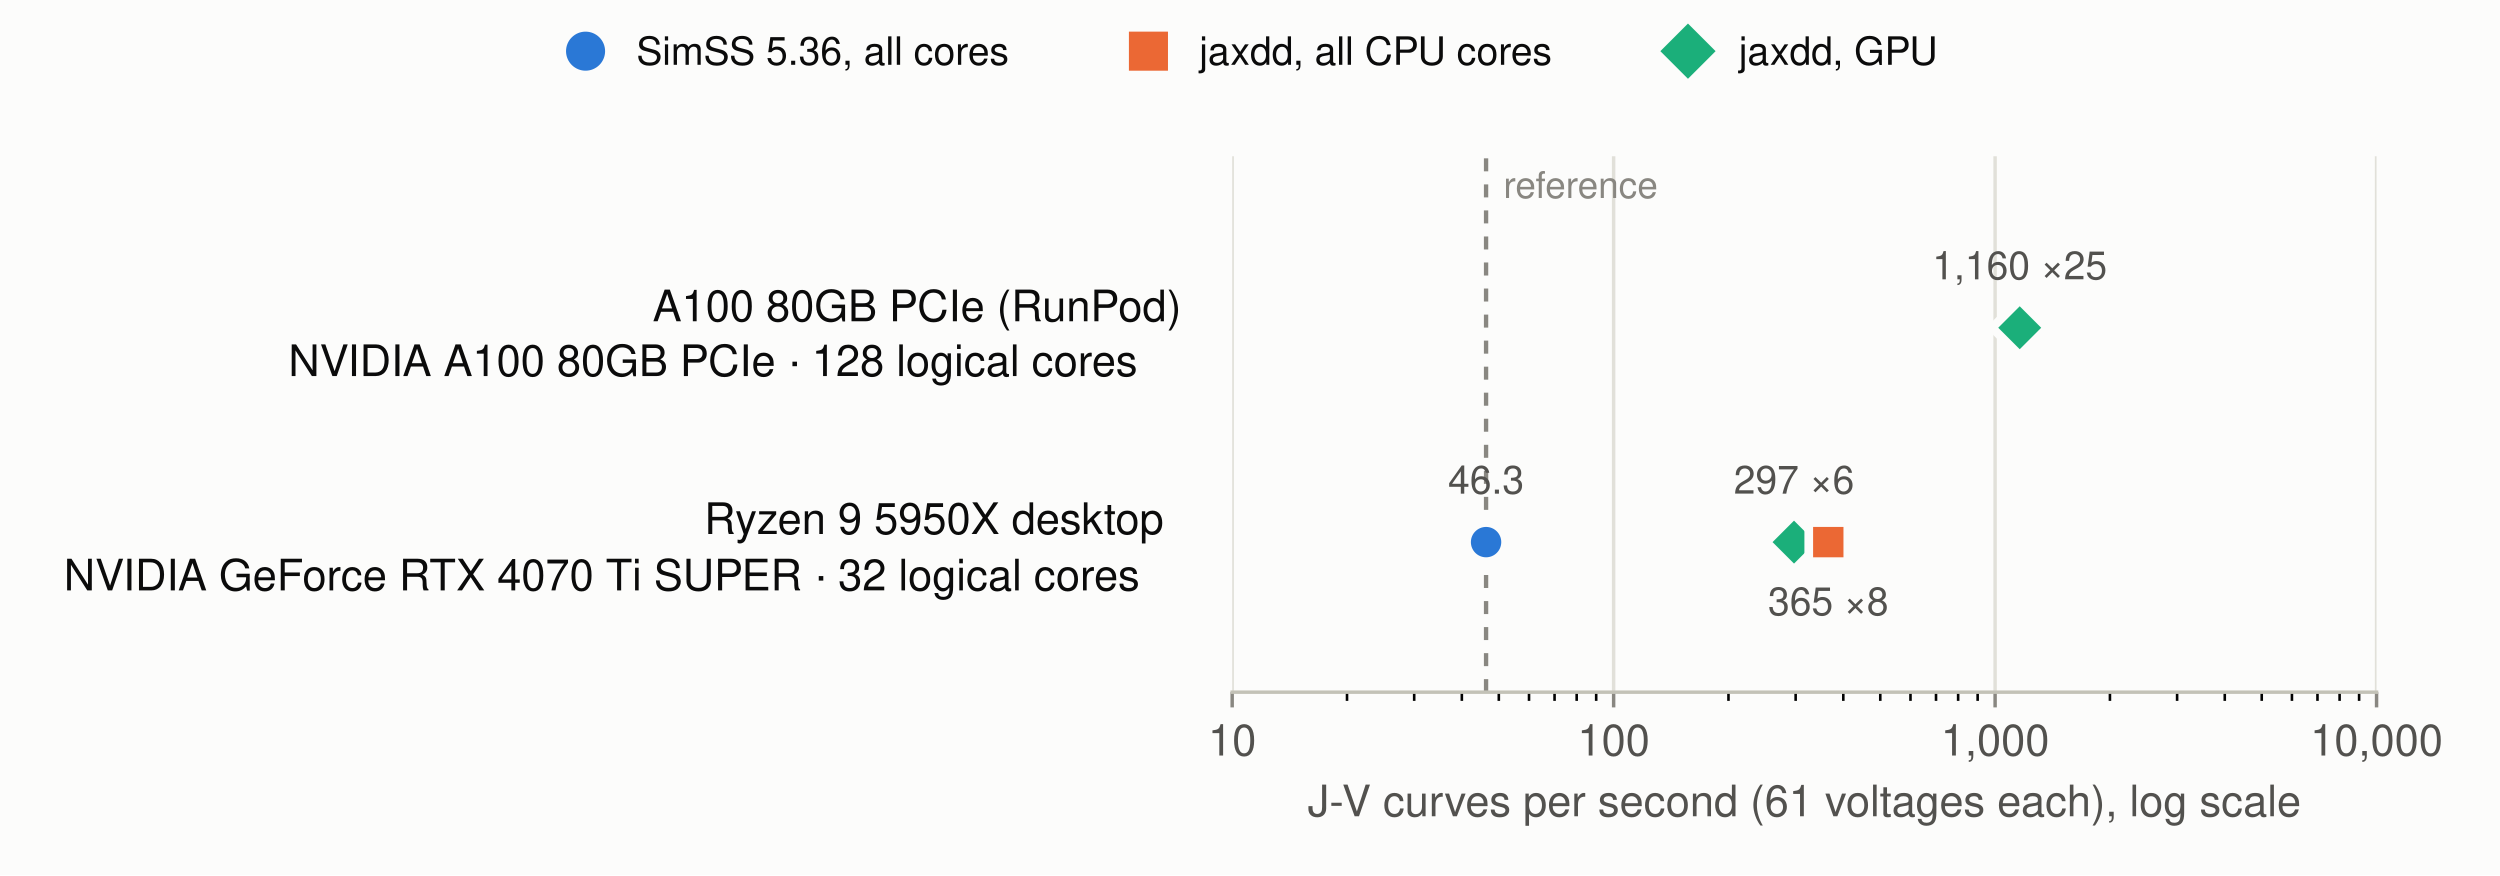
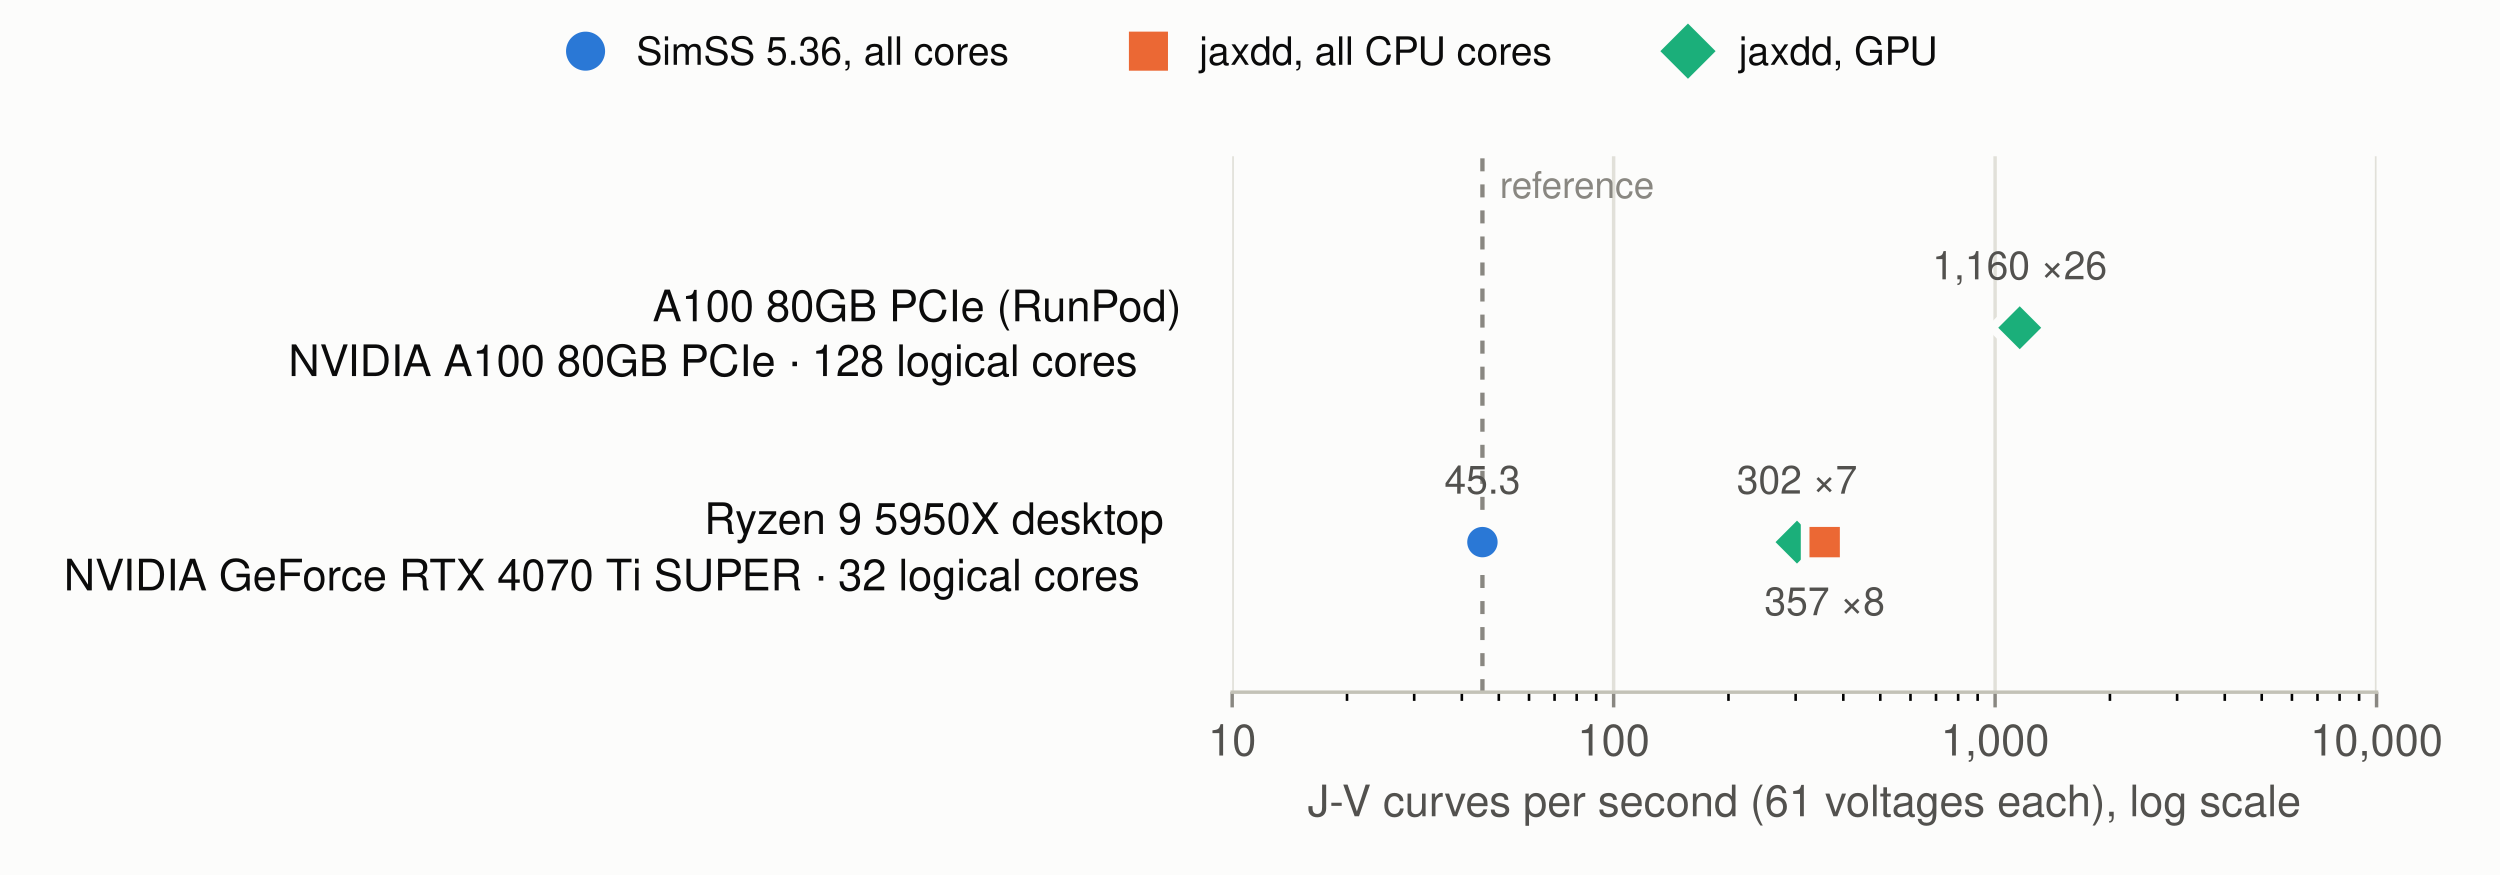
<svg xmlns="http://www.w3.org/2000/svg" xmlns:xlink="http://www.w3.org/1999/xlink" width="576pt" height="201.6pt" viewBox="0 0 576 201.6" version="1.1">
  <defs>
    <style type="text/css">*{stroke-linejoin: round; stroke-linecap: butt}</style>
  </defs>
  <g id="figure_1">
    <g id="patch_1">
      <path d="M 0 201.6  L 576 201.6  L 576 0  L 0 0  z " style="fill: #fcfcfb" />
    </g>
    <g id="axes_1">
      <g id="patch_2">
        <path d="M 283.895 159.478  L 547.56 159.478  L 547.56 36  L 283.895 36  z " style="fill: #fcfcfb" />
      </g>
      <g id="matplotlib.axis_1">
        <g id="xtick_1">
          <g id="line2d_1">
-             <path d="M 283.895 159.478  L 283.895 36  " clip-path="url(#pb7e7ce7e79)" style="fill: none; stroke: #e1e0d9; stroke-width: 0.8; stroke-linecap: square" />
+             <path d="M 283.895 159.478  L 283.895 36  " clip-path="url(#p0520788c5b)" style="fill: none; stroke: #e1e0d9; stroke-width: 0.8; stroke-linecap: square" />
          </g>
          <g id="line2d_2">
            <defs>
-               <path id="m33e68b8d4f" d="M 0 0  L 0 3.5  " style="stroke: #898781; stroke-width: 0.8" />
+               <path id="mabc359dbc2" d="M 0 0  L 0 3.5  " style="stroke: #898781; stroke-width: 0.8" />
            </defs>
            <g>
-               <use xlink:href="#m33e68b8d4f" x="283.895" y="159.478" style="fill: #898781; stroke: #898781; stroke-width: 0.8" />
+               <use xlink:href="#mabc359dbc2" x="283.895" y="159.478" style="fill: #898781; stroke: #898781; stroke-width: 0.8" />
            </g>
          </g>
          <g id="text_1">
            <text style="font-size: 10px; font-family: 'Segoe UI', 'Helvetica', 'Arial', 'DejaVu Sans', sans-serif; text-anchor: middle; fill: #52514e" x="283.895" y="174.075" transform="rotate(-0 283.895 174.0753)">10</text>
          </g>
        </g>
        <g id="xtick_2">
          <g id="line2d_3">
-             <path d="M 371.783 159.478  L 371.783 36  " clip-path="url(#pb7e7ce7e79)" style="fill: none; stroke: #e1e0d9; stroke-width: 0.8; stroke-linecap: square" />
+             <path d="M 371.783 159.478  L 371.783 36  " clip-path="url(#p0520788c5b)" style="fill: none; stroke: #e1e0d9; stroke-width: 0.8; stroke-linecap: square" />
          </g>
          <g id="line2d_4">
            <g>
-               <use xlink:href="#m33e68b8d4f" x="371.783" y="159.478" style="fill: #898781; stroke: #898781; stroke-width: 0.8" />
+               <use xlink:href="#mabc359dbc2" x="371.783" y="159.478" style="fill: #898781; stroke: #898781; stroke-width: 0.8" />
            </g>
          </g>
          <g id="text_2">
            <text style="font-size: 10px; font-family: 'Segoe UI', 'Helvetica', 'Arial', 'DejaVu Sans', sans-serif; text-anchor: middle; fill: #52514e" x="371.783" y="174.075" transform="rotate(-0 371.7833 174.0753)">100</text>
          </g>
        </g>
        <g id="xtick_3">
          <g id="line2d_5">
-             <path d="M 459.672 159.478  L 459.672 36  " clip-path="url(#pb7e7ce7e79)" style="fill: none; stroke: #e1e0d9; stroke-width: 0.8; stroke-linecap: square" />
+             <path d="M 459.672 159.478  L 459.672 36  " clip-path="url(#p0520788c5b)" style="fill: none; stroke: #e1e0d9; stroke-width: 0.8; stroke-linecap: square" />
          </g>
          <g id="line2d_6">
            <g>
-               <use xlink:href="#m33e68b8d4f" x="459.672" y="159.478" style="fill: #898781; stroke: #898781; stroke-width: 0.8" />
+               <use xlink:href="#mabc359dbc2" x="459.672" y="159.478" style="fill: #898781; stroke: #898781; stroke-width: 0.8" />
            </g>
          </g>
          <g id="text_3">
            <text style="font-size: 10px; font-family: 'Segoe UI', 'Helvetica', 'Arial', 'DejaVu Sans', sans-serif; text-anchor: middle; fill: #52514e" x="459.672" y="174.075" transform="rotate(-0 459.6717 174.0753)">1,000</text>
          </g>
        </g>
        <g id="xtick_4">
          <g id="line2d_7">
-             <path d="M 547.56 159.478  L 547.56 36  " clip-path="url(#pb7e7ce7e79)" style="fill: none; stroke: #e1e0d9; stroke-width: 0.8; stroke-linecap: square" />
+             <path d="M 547.56 159.478  L 547.56 36  " clip-path="url(#p0520788c5b)" style="fill: none; stroke: #e1e0d9; stroke-width: 0.8; stroke-linecap: square" />
          </g>
          <g id="line2d_8">
            <g>
-               <use xlink:href="#m33e68b8d4f" x="547.56" y="159.478" style="fill: #898781; stroke: #898781; stroke-width: 0.8" />
+               <use xlink:href="#mabc359dbc2" x="547.56" y="159.478" style="fill: #898781; stroke: #898781; stroke-width: 0.8" />
            </g>
          </g>
          <g id="text_4">
            <text style="font-size: 10px; font-family: 'Segoe UI', 'Helvetica', 'Arial', 'DejaVu Sans', sans-serif; text-anchor: middle; fill: #52514e" x="547.56" y="174.075" transform="rotate(-0 547.56 174.0753)">10,000</text>
          </g>
        </g>
        <g id="xtick_5">
          <g id="line2d_9">
            <defs>
-               <path id="m7af7638c60" d="M 0 0  L 0 2  " style="stroke: #000000; stroke-width: 0.6" />
+               <path id="mb9ab10955d" d="M 0 0  L 0 2  " style="stroke: #000000; stroke-width: 0.6" />
            </defs>
            <g>
-               <use xlink:href="#m7af7638c60" x="310.352" y="159.478" style="stroke: #000000; stroke-width: 0.6" />
+               <use xlink:href="#mb9ab10955d" x="310.352" y="159.478" style="stroke: #000000; stroke-width: 0.6" />
            </g>
          </g>
        </g>
        <g id="xtick_6">
          <g id="line2d_10">
            <g>
-               <use xlink:href="#m7af7638c60" x="325.828" y="159.478" style="stroke: #000000; stroke-width: 0.6" />
+               <use xlink:href="#mb9ab10955d" x="325.828" y="159.478" style="stroke: #000000; stroke-width: 0.6" />
            </g>
          </g>
        </g>
        <g id="xtick_7">
          <g id="line2d_11">
            <g>
-               <use xlink:href="#m7af7638c60" x="336.809" y="159.478" style="stroke: #000000; stroke-width: 0.6" />
+               <use xlink:href="#mb9ab10955d" x="336.809" y="159.478" style="stroke: #000000; stroke-width: 0.6" />
            </g>
          </g>
        </g>
        <g id="xtick_8">
          <g id="line2d_12">
            <g>
-               <use xlink:href="#m7af7638c60" x="345.326" y="159.478" style="stroke: #000000; stroke-width: 0.6" />
+               <use xlink:href="#mb9ab10955d" x="345.326" y="159.478" style="stroke: #000000; stroke-width: 0.6" />
            </g>
          </g>
        </g>
        <g id="xtick_9">
          <g id="line2d_13">
            <g>
-               <use xlink:href="#m7af7638c60" x="352.285" y="159.478" style="stroke: #000000; stroke-width: 0.6" />
+               <use xlink:href="#mb9ab10955d" x="352.285" y="159.478" style="stroke: #000000; stroke-width: 0.6" />
            </g>
          </g>
        </g>
        <g id="xtick_10">
          <g id="line2d_14">
            <g>
-               <use xlink:href="#m7af7638c60" x="358.169" y="159.478" style="stroke: #000000; stroke-width: 0.6" />
+               <use xlink:href="#mb9ab10955d" x="358.169" y="159.478" style="stroke: #000000; stroke-width: 0.6" />
            </g>
          </g>
        </g>
        <g id="xtick_11">
          <g id="line2d_15">
            <g>
-               <use xlink:href="#m7af7638c60" x="363.266" y="159.478" style="stroke: #000000; stroke-width: 0.6" />
+               <use xlink:href="#mb9ab10955d" x="363.266" y="159.478" style="stroke: #000000; stroke-width: 0.6" />
            </g>
          </g>
        </g>
        <g id="xtick_12">
          <g id="line2d_16">
            <g>
-               <use xlink:href="#m7af7638c60" x="367.762" y="159.478" style="stroke: #000000; stroke-width: 0.6" />
+               <use xlink:href="#mb9ab10955d" x="367.762" y="159.478" style="stroke: #000000; stroke-width: 0.6" />
            </g>
          </g>
        </g>
        <g id="xtick_13">
          <g id="line2d_17">
            <g>
-               <use xlink:href="#m7af7638c60" x="398.24" y="159.478" style="stroke: #000000; stroke-width: 0.6" />
+               <use xlink:href="#mb9ab10955d" x="398.24" y="159.478" style="stroke: #000000; stroke-width: 0.6" />
            </g>
          </g>
        </g>
        <g id="xtick_14">
          <g id="line2d_18">
            <g>
-               <use xlink:href="#m7af7638c60" x="413.717" y="159.478" style="stroke: #000000; stroke-width: 0.6" />
+               <use xlink:href="#mb9ab10955d" x="413.717" y="159.478" style="stroke: #000000; stroke-width: 0.6" />
            </g>
          </g>
        </g>
        <g id="xtick_15">
          <g id="line2d_19">
            <g>
-               <use xlink:href="#m7af7638c60" x="424.697" y="159.478" style="stroke: #000000; stroke-width: 0.6" />
+               <use xlink:href="#mb9ab10955d" x="424.697" y="159.478" style="stroke: #000000; stroke-width: 0.6" />
            </g>
          </g>
        </g>
        <g id="xtick_16">
          <g id="line2d_20">
            <g>
-               <use xlink:href="#m7af7638c60" x="433.215" y="159.478" style="stroke: #000000; stroke-width: 0.6" />
+               <use xlink:href="#mb9ab10955d" x="433.215" y="159.478" style="stroke: #000000; stroke-width: 0.6" />
            </g>
          </g>
        </g>
        <g id="xtick_17">
          <g id="line2d_21">
            <g>
-               <use xlink:href="#m7af7638c60" x="440.174" y="159.478" style="stroke: #000000; stroke-width: 0.6" />
+               <use xlink:href="#mb9ab10955d" x="440.174" y="159.478" style="stroke: #000000; stroke-width: 0.6" />
            </g>
          </g>
        </g>
        <g id="xtick_18">
          <g id="line2d_22">
            <g>
-               <use xlink:href="#m7af7638c60" x="446.058" y="159.478" style="stroke: #000000; stroke-width: 0.6" />
+               <use xlink:href="#mb9ab10955d" x="446.058" y="159.478" style="stroke: #000000; stroke-width: 0.6" />
            </g>
          </g>
        </g>
        <g id="xtick_19">
          <g id="line2d_23">
            <g>
-               <use xlink:href="#m7af7638c60" x="451.154" y="159.478" style="stroke: #000000; stroke-width: 0.6" />
+               <use xlink:href="#mb9ab10955d" x="451.154" y="159.478" style="stroke: #000000; stroke-width: 0.6" />
            </g>
          </g>
        </g>
        <g id="xtick_20">
          <g id="line2d_24">
            <g>
-               <use xlink:href="#m7af7638c60" x="455.65" y="159.478" style="stroke: #000000; stroke-width: 0.6" />
+               <use xlink:href="#mb9ab10955d" x="455.65" y="159.478" style="stroke: #000000; stroke-width: 0.6" />
            </g>
          </g>
        </g>
        <g id="xtick_21">
          <g id="line2d_25">
            <g>
-               <use xlink:href="#m7af7638c60" x="486.129" y="159.478" style="stroke: #000000; stroke-width: 0.6" />
+               <use xlink:href="#mb9ab10955d" x="486.129" y="159.478" style="stroke: #000000; stroke-width: 0.6" />
            </g>
          </g>
        </g>
        <g id="xtick_22">
          <g id="line2d_26">
            <g>
-               <use xlink:href="#m7af7638c60" x="501.605" y="159.478" style="stroke: #000000; stroke-width: 0.6" />
+               <use xlink:href="#mb9ab10955d" x="501.605" y="159.478" style="stroke: #000000; stroke-width: 0.6" />
            </g>
          </g>
        </g>
        <g id="xtick_23">
          <g id="line2d_27">
            <g>
-               <use xlink:href="#m7af7638c60" x="512.586" y="159.478" style="stroke: #000000; stroke-width: 0.6" />
+               <use xlink:href="#mb9ab10955d" x="512.586" y="159.478" style="stroke: #000000; stroke-width: 0.6" />
            </g>
          </g>
        </g>
        <g id="xtick_24">
          <g id="line2d_28">
            <g>
-               <use xlink:href="#m7af7638c60" x="521.103" y="159.478" style="stroke: #000000; stroke-width: 0.6" />
+               <use xlink:href="#mb9ab10955d" x="521.103" y="159.478" style="stroke: #000000; stroke-width: 0.6" />
            </g>
          </g>
        </g>
        <g id="xtick_25">
          <g id="line2d_29">
            <g>
-               <use xlink:href="#m7af7638c60" x="528.062" y="159.478" style="stroke: #000000; stroke-width: 0.6" />
+               <use xlink:href="#mb9ab10955d" x="528.062" y="159.478" style="stroke: #000000; stroke-width: 0.6" />
            </g>
          </g>
        </g>
        <g id="xtick_26">
          <g id="line2d_30">
            <g>
-               <use xlink:href="#m7af7638c60" x="533.946" y="159.478" style="stroke: #000000; stroke-width: 0.6" />
+               <use xlink:href="#mb9ab10955d" x="533.946" y="159.478" style="stroke: #000000; stroke-width: 0.6" />
            </g>
          </g>
        </g>
        <g id="xtick_27">
          <g id="line2d_31">
            <g>
-               <use xlink:href="#m7af7638c60" x="539.043" y="159.478" style="stroke: #000000; stroke-width: 0.6" />
+               <use xlink:href="#mb9ab10955d" x="539.043" y="159.478" style="stroke: #000000; stroke-width: 0.6" />
            </g>
          </g>
        </g>
        <g id="xtick_28">
          <g id="line2d_32">
            <g>
-               <use xlink:href="#m7af7638c60" x="543.538" y="159.478" style="stroke: #000000; stroke-width: 0.6" />
+               <use xlink:href="#mb9ab10955d" x="543.538" y="159.478" style="stroke: #000000; stroke-width: 0.6" />
            </g>
          </g>
        </g>
        <g id="text_5">
          <text style="font-size: 10px; font-family: 'Segoe UI', 'Helvetica', 'Arial', 'DejaVu Sans', sans-serif; text-anchor: middle; fill: #52514e" x="415.728" y="188.076" transform="rotate(-0 415.7275 188.0761)">J-V curves per second (61 voltages each), log scale</text>
        </g>
      </g>
      <g id="matplotlib.axis_2">
        <g id="ytick_1">
          <g id="line2d_33" />
          <g id="text_6">
            <text style="font-size: 10px; font-family: 'Segoe UI', 'Helvetica', 'Arial', 'DejaVu Sans', sans-serif; fill: #0b0b0b" transform="translate(162.2497 123.0336)">Ryzen 9 5950X desktop</text>
            <text style="font-size: 10px; font-family: 'Segoe UI', 'Helvetica', 'Arial', 'DejaVu Sans', sans-serif; fill: #0b0b0b" transform="translate(14.69969 136.0336)">NVIDIA GeForce RTX 4070 Ti SUPER · 32 logical cores</text>
          </g>
        </g>
        <g id="ytick_2">
          <g id="line2d_34" />
          <g id="text_7">
            <text style="font-size: 10px; font-family: 'Segoe UI', 'Helvetica', 'Arial', 'DejaVu Sans', sans-serif; fill: #0b0b0b" transform="translate(150.3638 74.02301)">A100 80GB PCIe (RunPod)</text>
            <text style="font-size: 10px; font-family: 'Segoe UI', 'Helvetica', 'Arial', 'DejaVu Sans', sans-serif; fill: #0b0b0b" transform="translate(66.44344 86.64254)">NVIDIA A100 80GB PCIe · 128 logical cores</text>
          </g>
        </g>
      </g>
      <g id="line2d_35">
-         <path d="M 342.391 159.478  L 342.391 36  " clip-path="url(#pb7e7ce7e79)" style="fill: none; stroke-dasharray: 3,3; stroke-dashoffset: 0; stroke: #898781" />
+         <path d="M 341.551 159.478  L 341.551 36  " clip-path="url(#p0520788c5b)" style="fill: none; stroke-dasharray: 3,3; stroke-dashoffset: 0; stroke: #898781" />
      </g>
      <g id="patch_3">
        <path d="M 283.895 159.478  L 547.56 159.478  " style="fill: none; stroke: #c3c2b7; stroke-width: 0.8; stroke-linejoin: miter; stroke-linecap: square" />
      </g>
      <g id="line2d_36">
        <defs>
-           <path id="m1a395ab022" d="M -0 6.364  L 6.364 0  L 0 -6.364  L -6.364 -0  z " style="stroke: #fcfcfb; stroke-width: 2; stroke-linejoin: miter" />
-         </defs>
-         <g clip-path="url(#pb7e7ce7e79)">
-           <use xlink:href="#m1a395ab022" x="413.341" y="124.904" style="fill: #1baf7a; stroke: #fcfcfb; stroke-width: 2; stroke-linejoin: miter" />
+           <path id="mef82e5dd0c" d="M -0 6.364  L 6.364 0  L 0 -6.364  L -6.364 -0  z " style="stroke: #fcfcfb; stroke-width: 2; stroke-linejoin: miter" />
+         </defs>
+         <g clip-path="url(#p0520788c5b)">
+           <use xlink:href="#mef82e5dd0c" x="414.027" y="124.904" style="fill: #1baf7a; stroke: #fcfcfb; stroke-width: 2; stroke-linejoin: miter" />
        </g>
      </g>
      <g id="text_8">
-         <text style="font-size: 9px; font-family: 'Segoe UI', 'Helvetica', 'Arial', 'DejaVu Sans', sans-serif; text-anchor: middle; fill: #52514e" x="413.341" y="113.742" transform="rotate(-0 413.3414 113.7418)">297  ×6</text>
+         <text style="font-size: 9px; font-family: 'Segoe UI', 'Helvetica', 'Arial', 'DejaVu Sans', sans-serif; text-anchor: middle; fill: #52514e" x="414.027" y="113.742" transform="rotate(-0 414.0272 113.7418)">302  ×7</text>
      </g>
      <g id="line2d_37">
        <defs>
-           <path id="m0464dec056" d="M -4.5 4.5  L 4.5 4.5  L 4.5 -4.5  L -4.5 -4.5  z " style="stroke: #fcfcfb; stroke-width: 2; stroke-linejoin: miter" />
-         </defs>
-         <g clip-path="url(#pb7e7ce7e79)">
-           <use xlink:href="#m0464dec056" x="421.235" y="124.904" style="fill: #eb6834; stroke: #fcfcfb; stroke-width: 2; stroke-linejoin: miter" />
+           <path id="m9e6e76f606" d="M -4.5 4.5  L 4.5 4.5  L 4.5 -4.5  L -4.5 -4.5  z " style="stroke: #fcfcfb; stroke-width: 2; stroke-linejoin: miter" />
+         </defs>
+         <g clip-path="url(#p0520788c5b)">
+           <use xlink:href="#m9e6e76f606" x="420.402" y="124.904" style="fill: #eb6834; stroke: #fcfcfb; stroke-width: 2; stroke-linejoin: miter" />
        </g>
      </g>
      <g id="text_9">
-         <text style="font-size: 9px; font-family: 'Segoe UI', 'Helvetica', 'Arial', 'DejaVu Sans', sans-serif; text-anchor: middle; fill: #52514e" x="421.235" y="141.742" transform="rotate(-0 421.2355 141.7418)">365  ×8</text>
+         <text style="font-size: 9px; font-family: 'Segoe UI', 'Helvetica', 'Arial', 'DejaVu Sans', sans-serif; text-anchor: middle; fill: #52514e" x="420.402" y="141.742" transform="rotate(-0 420.4015 141.7418)">357  ×8</text>
      </g>
      <g id="line2d_38">
        <defs>
-           <path id="m53a8e16448" d="M 0 4.5  C 1.193 4.5 2.338 4.026 3.182 3.182  C 4.026 2.338 4.5 1.193 4.5 0  C 4.5 -1.193 4.026 -2.338 3.182 -3.182  C 2.338 -4.026 1.193 -4.5 0 -4.5  C -1.193 -4.5 -2.338 -4.026 -3.182 -3.182  C -4.026 -2.338 -4.5 -1.193 -4.5 0  C -4.5 1.193 -4.026 2.338 -3.182 3.182  C -2.338 4.026 -1.193 4.5 0 4.5  z " style="stroke: #fcfcfb; stroke-width: 2" />
-         </defs>
-         <g clip-path="url(#pb7e7ce7e79)">
-           <use xlink:href="#m53a8e16448" x="342.391" y="124.904" style="fill: #2a78d6; stroke: #fcfcfb; stroke-width: 2" />
+           <path id="m556c6f2541" d="M 0 4.5  C 1.193 4.5 2.338 4.026 3.182 3.182  C 4.026 2.338 4.5 1.193 4.5 0  C 4.5 -1.193 4.026 -2.338 3.182 -3.182  C 2.338 -4.026 1.193 -4.5 0 -4.5  C -1.193 -4.5 -2.338 -4.026 -3.182 -3.182  C -4.026 -2.338 -4.5 -1.193 -4.5 0  C -4.5 1.193 -4.026 2.338 -3.182 3.182  C -2.338 4.026 -1.193 4.5 0 4.5  z " style="stroke: #fcfcfb; stroke-width: 2" />
+         </defs>
+         <g clip-path="url(#p0520788c5b)">
+           <use xlink:href="#m556c6f2541" x="341.551" y="124.904" style="fill: #2a78d6; stroke: #fcfcfb; stroke-width: 2" />
        </g>
      </g>
      <g id="text_10">
-         <text style="font-size: 9px; font-family: 'Segoe UI', 'Helvetica', 'Arial', 'DejaVu Sans', sans-serif; text-anchor: middle; fill: #52514e" x="342.391" y="113.742" transform="rotate(-0 342.3912 113.7418)">46.3</text>
+         <text style="font-size: 9px; font-family: 'Segoe UI', 'Helvetica', 'Arial', 'DejaVu Sans', sans-serif; text-anchor: middle; fill: #52514e" x="341.551" y="113.742" transform="rotate(-0 341.5513 113.7418)">45.3</text>
      </g>
      <g id="line2d_39">
-         <g clip-path="url(#pb7e7ce7e79)">
-           <use xlink:href="#m1a395ab022" x="465.342" y="75.513" style="fill: #1baf7a; stroke: #fcfcfb; stroke-width: 2; stroke-linejoin: miter" />
+         <g clip-path="url(#p0520788c5b)">
+           <use xlink:href="#mef82e5dd0c" x="465.342" y="75.513" style="fill: #1baf7a; stroke: #fcfcfb; stroke-width: 2; stroke-linejoin: miter" />
        </g>
      </g>
      <g id="text_11">
-         <text style="font-size: 9px; font-family: 'Segoe UI', 'Helvetica', 'Arial', 'DejaVu Sans', sans-serif; text-anchor: middle; fill: #52514e" x="465.342" y="64.351" transform="rotate(-0 465.3424 64.35074)">1,160  ×25</text>
+         <text style="font-size: 9px; font-family: 'Segoe UI', 'Helvetica', 'Arial', 'DejaVu Sans', sans-serif; text-anchor: middle; fill: #52514e" x="465.342" y="64.351" transform="rotate(-0 465.3424 64.35074)">1,160  ×26</text>
      </g>
      <g id="text_12">
-         <text style="font-size: 8.5px; font-family: 'Segoe UI', 'Helvetica', 'Arial', 'DejaVu Sans', sans-serif; text-anchor: start; fill: #898781" x="346.391" y="45.617" transform="rotate(-0 346.3912 45.617)">reference</text>
+         <text style="font-size: 8.5px; font-family: 'Segoe UI', 'Helvetica', 'Arial', 'DejaVu Sans', sans-serif; text-anchor: start; fill: #898781" x="345.551" y="45.617" transform="rotate(-0 345.5513 45.617)">reference</text>
      </g>
    </g>
    <g id="legend_1">
      <g id="line2d_40">
        <defs>
-           <path id="m594f2c81a6" d="M 0 4  C 1.061 4 2.078 3.579 2.828 2.828  C 3.579 2.078 4 1.061 4 0  C 4 -1.061 3.579 -2.078 2.828 -2.828  C 2.078 -3.579 1.061 -4 0 -4  C -1.061 -4 -2.078 -3.579 -2.828 -2.828  C -3.579 -2.078 -4 -1.061 -4 0  C -4 1.061 -3.579 2.078 -2.828 2.828  C -2.078 3.579 -1.061 4 0 4  z " style="stroke: #2a78d6" />
+           <path id="mc3d4abae86" d="M 0 4  C 1.061 4 2.078 3.579 2.828 2.828  C 3.579 2.078 4 1.061 4 0  C 4 -1.061 3.579 -2.078 2.828 -2.828  C 2.078 -3.579 1.061 -4 0 -4  C -1.061 -4 -2.078 -3.579 -2.828 -2.828  C -3.579 -2.078 -4 -1.061 -4 0  C -4 1.061 -3.579 2.078 -2.828 2.828  C -2.078 3.579 -1.061 4 0 4  z " style="stroke: #2a78d6" />
        </defs>
        <g>
-           <use xlink:href="#m594f2c81a6" x="134.914" y="11.789" style="fill: #2a78d6; stroke: #2a78d6" />
+           <use xlink:href="#mc3d4abae86" x="134.914" y="11.789" style="fill: #2a78d6; stroke: #2a78d6" />
        </g>
      </g>
      <g id="text_13">
        <text style="font-size: 9px; font-family: 'Segoe UI', 'Helvetica', 'Arial', 'DejaVu Sans', sans-serif; text-anchor: start; fill: #0b0b0b" x="146.614" y="14.939" transform="rotate(-0 146.6135 14.93859)">SimSS 5.36, all cores</text>
      </g>
      <g id="line2d_41">
        <defs>
-           <path id="m5bd07fb654" d="M -4 4  L 4 4  L 4 -4  L -4 -4  z " style="stroke: #eb6834; stroke-linejoin: miter" />
+           <path id="mb8db2d2e5a" d="M -4 4  L 4 4  L 4 -4  L -4 -4  z " style="stroke: #eb6834; stroke-linejoin: miter" />
        </defs>
        <g>
-           <use xlink:href="#m5bd07fb654" x="264.601" y="11.789" style="fill: #eb6834; stroke: #eb6834; stroke-linejoin: miter" />
+           <use xlink:href="#mb8db2d2e5a" x="264.601" y="11.789" style="fill: #eb6834; stroke: #eb6834; stroke-linejoin: miter" />
        </g>
      </g>
      <g id="text_14">
        <text style="font-size: 9px; font-family: 'Segoe UI', 'Helvetica', 'Arial', 'DejaVu Sans', sans-serif; text-anchor: start; fill: #0b0b0b" x="276.301" y="14.939" transform="rotate(-0 276.3007 14.93859)">jaxdd, all CPU cores</text>
      </g>
      <g id="line2d_42">
        <defs>
-           <path id="m4819ad7e29" d="M -0 5.657  L 5.657 0  L 0 -5.657  L -5.657 -0  z " style="stroke: #1baf7a; stroke-linejoin: miter" />
+           <path id="mf098ca712b" d="M -0 5.657  L 5.657 0  L 0 -5.657  L -5.657 -0  z " style="stroke: #1baf7a; stroke-linejoin: miter" />
        </defs>
        <g>
-           <use xlink:href="#m4819ad7e29" x="388.909" y="11.789" style="fill: #1baf7a; stroke: #1baf7a; stroke-linejoin: miter" />
+           <use xlink:href="#mf098ca712b" x="388.909" y="11.789" style="fill: #1baf7a; stroke: #1baf7a; stroke-linejoin: miter" />
        </g>
      </g>
      <g id="text_15">
        <text style="font-size: 9px; font-family: 'Segoe UI', 'Helvetica', 'Arial', 'DejaVu Sans', sans-serif; text-anchor: start; fill: #0b0b0b" x="400.609" y="14.939" transform="rotate(-0 400.609 14.93859)">jaxdd, GPU</text>
      </g>
    </g>
  </g>
  <defs>
-     <clipPath id="pb7e7ce7e79">
+     <clipPath id="p0520788c5b">
      <rect x="283.895" y="36" width="263.665" height="123.478" />
    </clipPath>
  </defs>
</svg>
